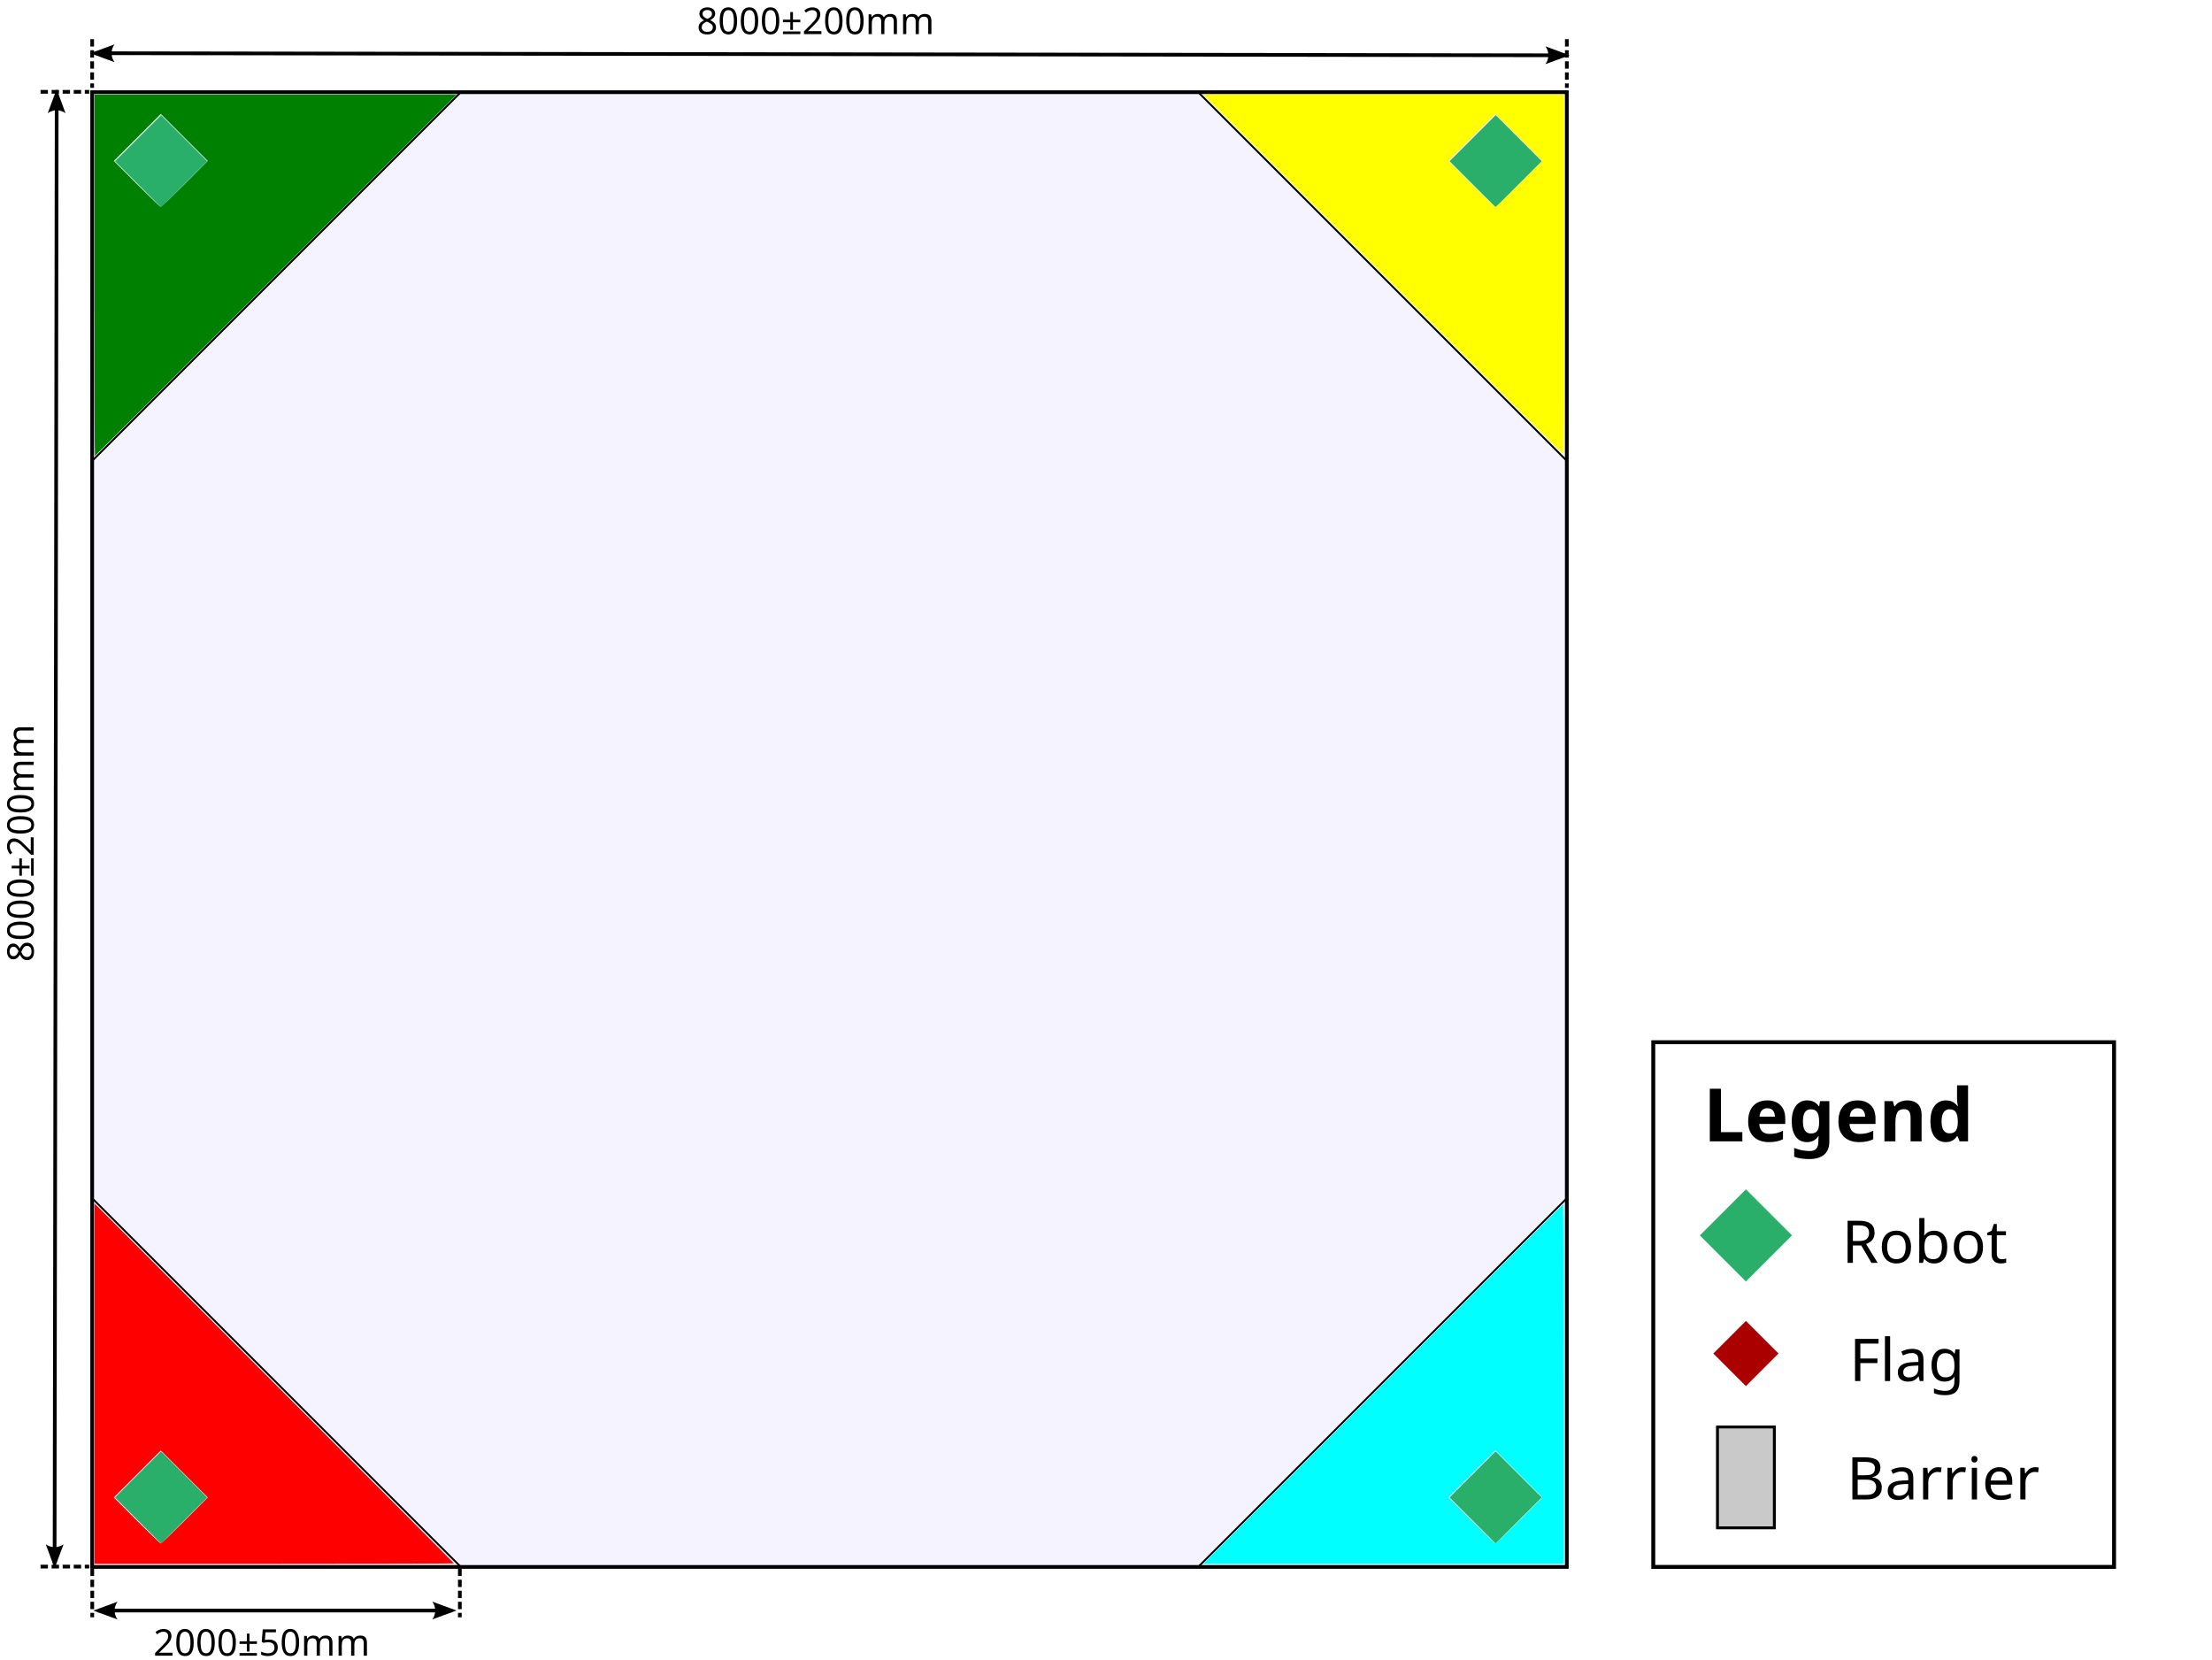
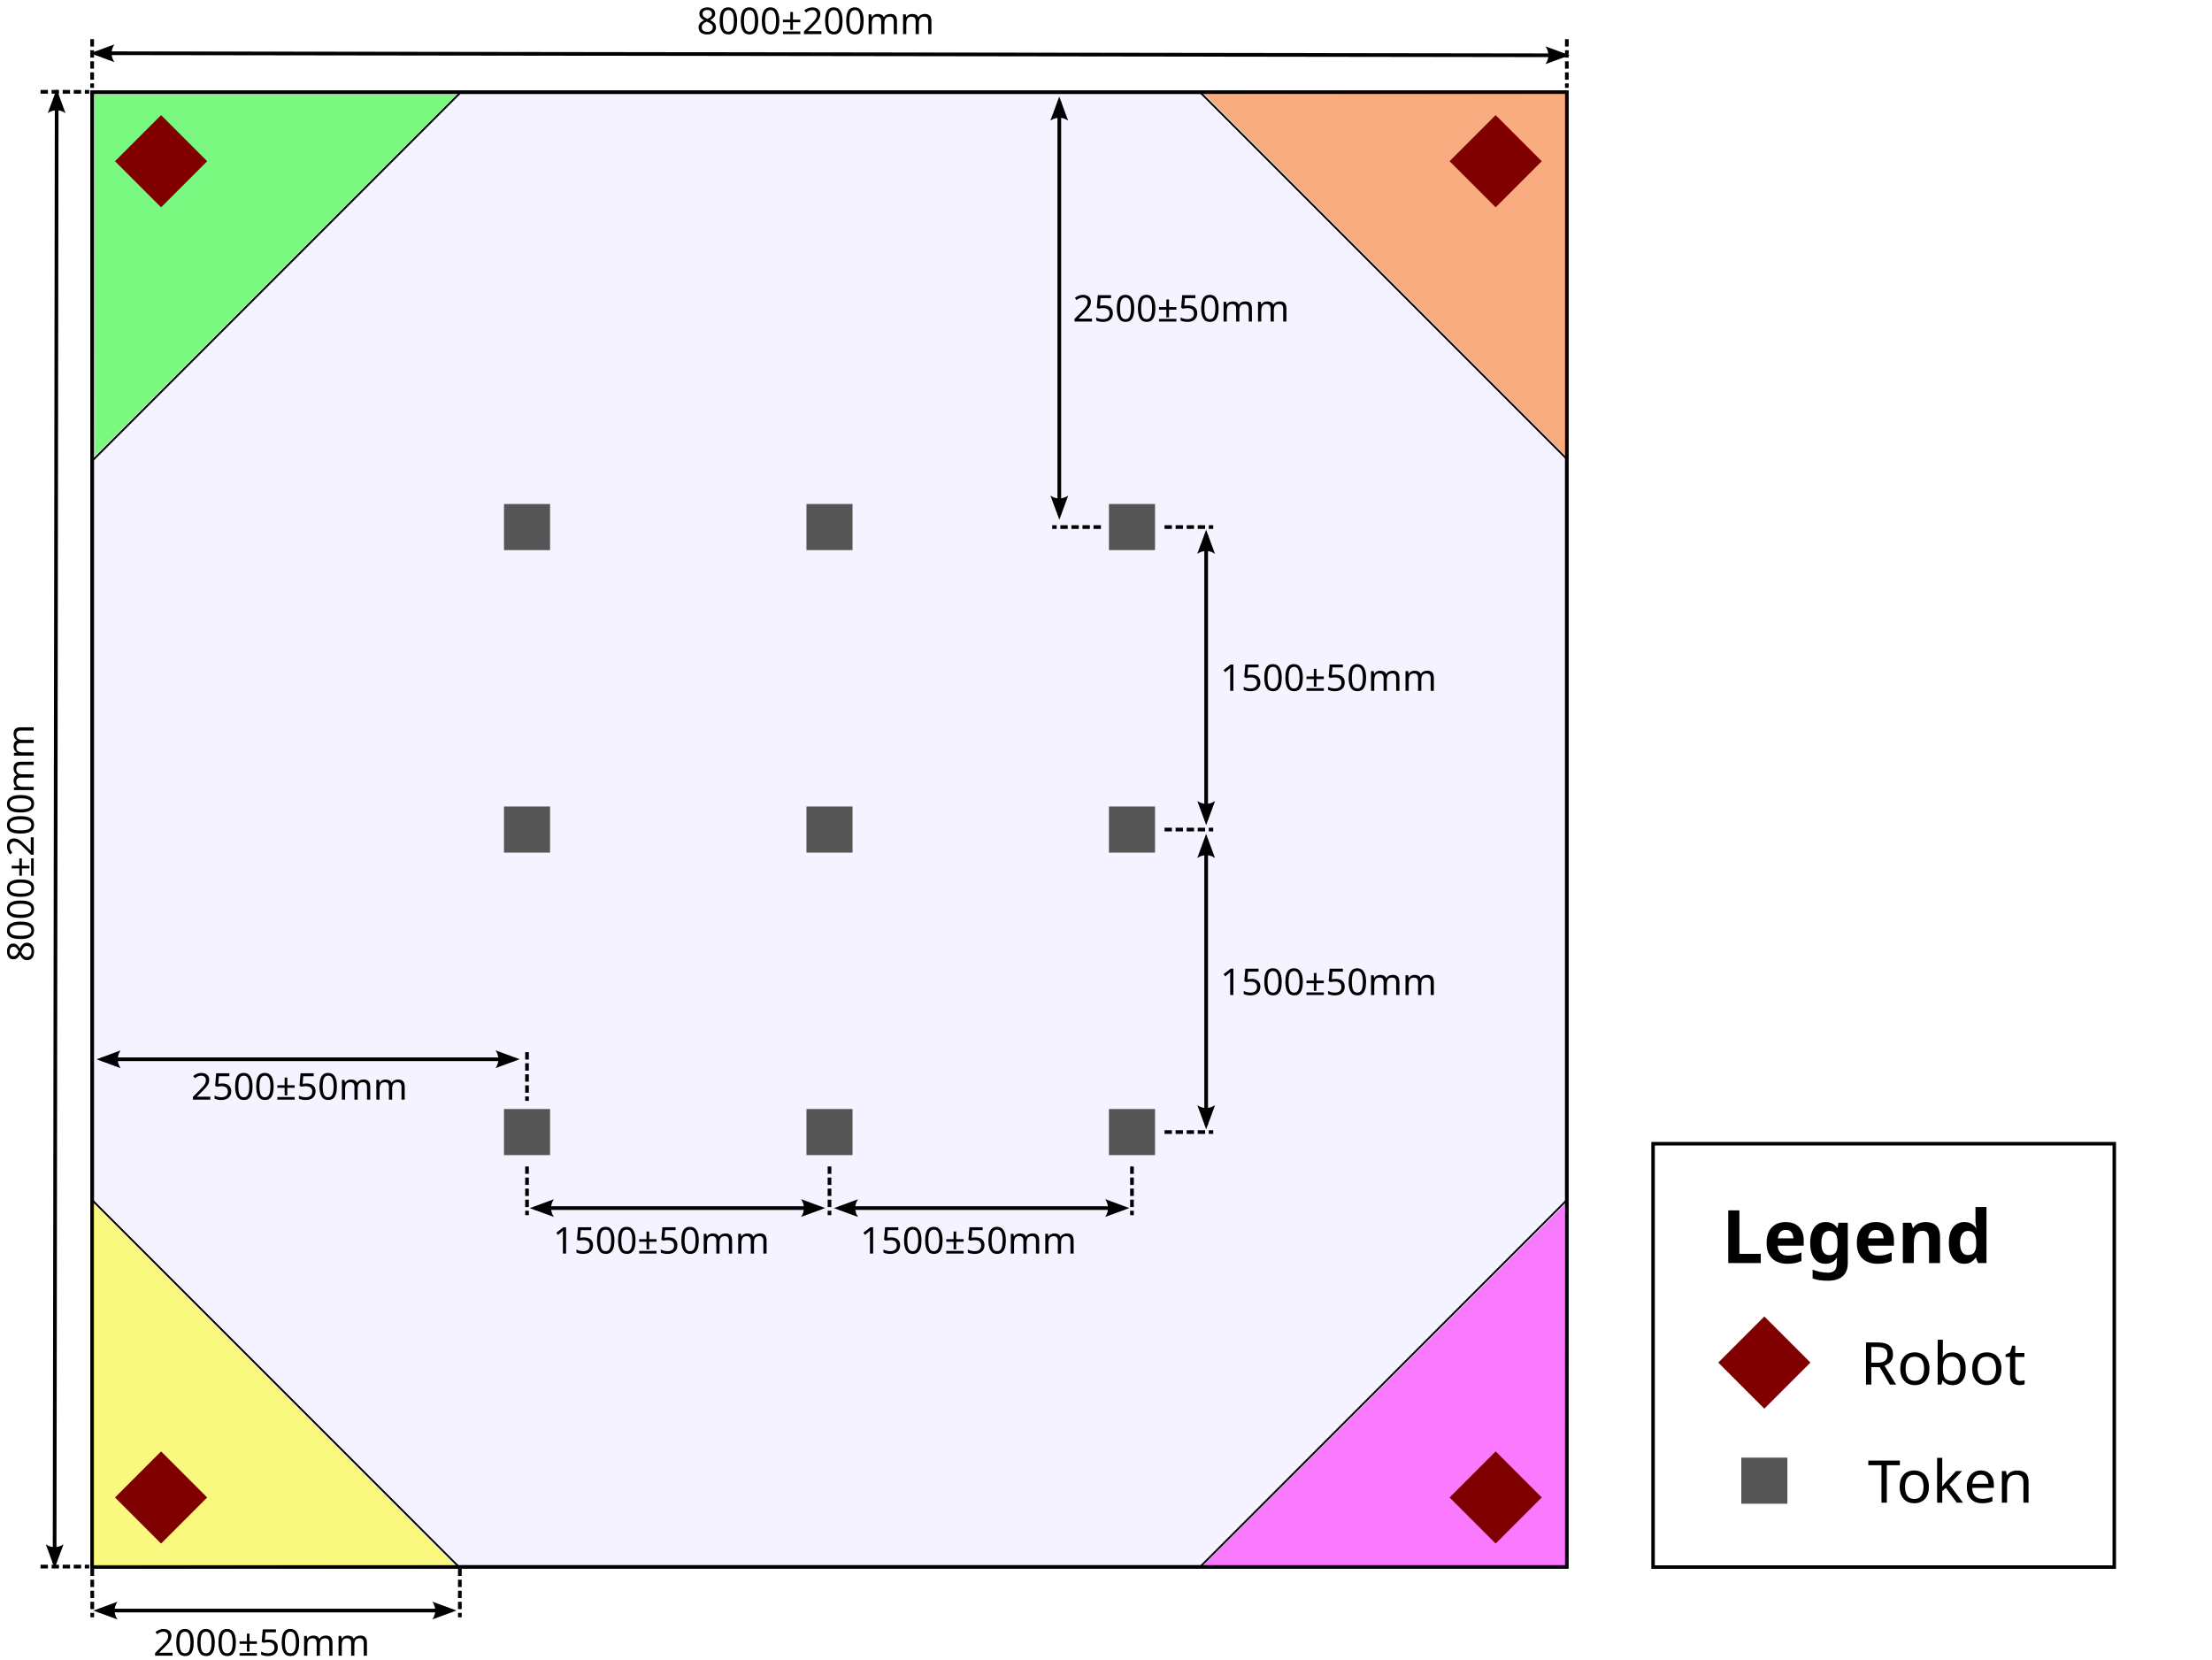
- <svg xmlns="http://www.w3.org/2000/svg" width="1200" height="900" id="svg3147" version="1.1">
+ <svg xmlns="http://www.w3.org/2000/svg" xmlns:xlink="http://www.w3.org/1999/xlink" width="1200" height="900" id="svg3147" version="1.1">
  <defs id="defs3149">
    <marker orient="auto" refY="0.0" refX="0.0" id="Arrow2Sstart" style="overflow:visible">
      <path id="path6081" style="fill-rule:evenodd;stroke-width:0.625;stroke-linejoin:round" d="M 8.719,4.034 L -2.207,0.016 L 8.719,-4.002 C 6.973,-1.63 6.983,1.616 8.719,4.034 z " transform="scale(0.3) translate(-2.3,0)" />
    </marker>
    <marker orient="auto" refY="0.0" refX="0.0" id="Arrow2Send" style="overflow:visible;">
      <path id="path6084" style="fill-rule:evenodd;stroke-width:0.625;stroke-linejoin:round;" d="M 8.719,4.034 L -2.207,0.016 L 8.719,-4.002 C 6.973,-1.63 6.983,1.616 8.719,4.034 z " transform="scale(0.3) rotate(180) translate(-2.3,0)" />
    </marker>
    <marker orient="auto" refY="0.0" refX="0.0" id="Arrow2Mstart" style="overflow:visible">
      <path id="path6075" style="fill-rule:evenodd;stroke-width:0.625;stroke-linejoin:round" d="M 8.719,4.034 L -2.207,0.016 L 8.719,-4.002 C 6.973,-1.63 6.983,1.616 8.719,4.034 z " transform="scale(0.6) translate(0,0)" />
    </marker>
    <marker orient="auto" refY="0.0" refX="0.0" id="Arrow2Mend" style="overflow:visible;">
      <path id="path6078" style="fill-rule:evenodd;stroke-width:0.625;stroke-linejoin:round;" d="M 8.719,4.034 L -2.207,0.016 L 8.719,-4.002 C 6.973,-1.63 6.983,1.616 8.719,4.034 z " transform="scale(0.6) rotate(180) translate(0,0)" />
    </marker>
+     <marker orient="auto" refY="0" refX="0" id="Arrow2Mstart-8" style="overflow:visible">
+       <path id="path6075-9" style="fill-rule:evenodd;stroke-width:0.625;stroke-linejoin:round" d="M 8.719,4.034 -2.207,0.016 8.719,-4.002 c -1.745,2.372 -1.735,5.617 -6e-7,8.035 z" transform="scale(0.6,0.6)" />
+     </marker>
+     <marker orient="auto" refY="0" refX="0" id="Arrow2Mend-3" style="overflow:visible">
+       <path id="path6078-5" style="fill-rule:evenodd;stroke-width:0.625;stroke-linejoin:round" d="M 8.719,4.034 -2.207,0.016 8.719,-4.002 c -1.745,2.372 -1.735,5.617 -6e-7,8.035 z" transform="scale(-0.6,-0.6)" />
+     </marker>
+     <marker orient="auto" refY="0" refX="0" id="Arrow2Mstart-9" style="overflow:visible">
+       <path id="path6075-8" style="fill-rule:evenodd;stroke-width:0.625;stroke-linejoin:round" d="M 8.719,4.034 -2.207,0.016 8.719,-4.002 c -1.745,2.372 -1.735,5.617 -6e-7,8.035 z" transform="scale(0.6,0.6)" />
+     </marker>
+     <marker orient="auto" refY="0" refX="0" id="Arrow2Mend-2" style="overflow:visible">
+       <path id="path6078-9" style="fill-rule:evenodd;stroke-width:0.625;stroke-linejoin:round" d="M 8.719,4.034 -2.207,0.016 8.719,-4.002 c -1.745,2.372 -1.735,5.617 -6e-7,8.035 z" transform="scale(-0.6,-0.6)" />
+     </marker>
+     <marker orient="auto" refY="0" refX="0" id="Arrow2Mstart-2" style="overflow:visible">
+       <path id="path6075-92" style="fill-rule:evenodd;stroke-width:0.625;stroke-linejoin:round" d="M 8.719,4.034 -2.207,0.016 8.719,-4.002 c -1.745,2.372 -1.735,5.617 -6e-7,8.035 z" transform="scale(0.6,0.6)" />
+     </marker>
+     <marker orient="auto" refY="0" refX="0" id="Arrow2Mend-7" style="overflow:visible">
+       <path id="path6078-4" style="fill-rule:evenodd;stroke-width:0.625;stroke-linejoin:round" d="M 8.719,4.034 -2.207,0.016 8.719,-4.002 c -1.745,2.372 -1.735,5.617 -6e-7,8.035 z" transform="scale(-0.6,-0.6)" />
+     </marker>
+     <marker orient="auto" refY="0" refX="0" id="marker4576" style="overflow:visible">
+       <path id="path4578" style="fill-rule:evenodd;stroke-width:0.625;stroke-linejoin:round" d="M 8.719,4.034 -2.207,0.016 8.719,-4.002 c -1.745,2.372 -1.735,5.617 -6e-7,8.035 z" transform="scale(0.6,0.6)" />
+     </marker>
+     <marker orient="auto" refY="0" refX="0" id="marker4580" style="overflow:visible">
+       <path id="path4582" style="fill-rule:evenodd;stroke-width:0.625;stroke-linejoin:round" d="M 8.719,4.034 -2.207,0.016 8.719,-4.002 c -1.745,2.372 -1.735,5.617 -6e-7,8.035 z" transform="scale(-0.6,-0.6)" />
+     </marker>
+     <marker orient="auto" refY="0" refX="0" id="Arrow2Mstart-95" style="overflow:visible">
+       <path id="path6075-2" style="fill-rule:evenodd;stroke-width:0.625;stroke-linejoin:round" d="M 8.719,4.034 -2.207,0.016 8.719,-4.002 c -1.745,2.372 -1.735,5.617 -6e-7,8.035 z" transform="scale(0.6,0.6)" />
+     </marker>
+     <marker orient="auto" refY="0" refX="0" id="Arrow2Mend-0" style="overflow:visible">
+       <path id="path6078-0" style="fill-rule:evenodd;stroke-width:0.625;stroke-linejoin:round" d="M 8.719,4.034 -2.207,0.016 8.719,-4.002 c -1.745,2.372 -1.735,5.617 -6e-7,8.035 z" transform="scale(-0.6,-0.6)" />
+     </marker>
  </defs>
+   <g id="layer2" style="display:inline">
+     <rect transform="translate(0,-152.3622)" style="fill:#f4f3ff;fill-opacity:1;stroke:#000000;stroke-width:2.015;stroke-miterlimit:4;stroke-opacity:1;stroke-dasharray:none;stroke-dashoffset:0" id="rect3157" width="799.985" height="799.985" x="50.007" y="202.369" />
+     <g transform="translate(0,-152.3622)" id="g10440">
+       <path id="path10423" d="M 848.865,182.362 51.649,181.225" style="fill:none;stroke:#000000;stroke-width:2;stroke-linecap:butt;stroke-linejoin:miter;stroke-miterlimit:4;stroke-opacity:1;stroke-dasharray:none;marker-start:url(#Arrow2Mstart);marker-mid:none;marker-end:url(#Arrow2Mend)" />
+       <path id="path10425" d="m 50,173.607 0,26.411" style="fill:none;stroke:#000000;stroke-width:2;stroke-linecap:butt;stroke-linejoin:miter;stroke-miterlimit:4;stroke-opacity:1;stroke-dasharray:4, 2;stroke-dashoffset:0;marker-start:none" />
+       <path style="fill:none;stroke:#000000;stroke-width:2;stroke-linecap:butt;stroke-linejoin:miter;stroke-miterlimit:4;stroke-opacity:1;stroke-dasharray:4, 2;stroke-dashoffset:0;marker-start:none" d="m 850,173.607 0,26.411" id="path10427" />
+     </g>
+     <g id="g10435" transform="matrix(0,-1,1,0,-151.6066,899.8067)">
+       <path style="fill:none;stroke:#000000;stroke-width:2;stroke-linecap:butt;stroke-linejoin:miter;stroke-miterlimit:4;stroke-opacity:1;stroke-dasharray:none;marker-start:url(#Arrow2Mstart);marker-mid:none;marker-end:url(#Arrow2Mend)" d="M 848.865,182.362 51.649,181.225" id="path10429" />
+       <path style="fill:none;stroke:#000000;stroke-width:2;stroke-linecap:butt;stroke-linejoin:miter;stroke-miterlimit:4;stroke-opacity:1;stroke-dasharray:4, 2;stroke-dashoffset:0;marker-start:none" d="m 50,173.607 0,26.411" id="path10431" />
+       <path id="path10433" d="m 850,173.607 0,26.411" style="fill:none;stroke:#000000;stroke-width:2;stroke-linecap:butt;stroke-linejoin:miter;stroke-miterlimit:4;stroke-opacity:1;stroke-dasharray:4, 2;stroke-dashoffset:0;marker-start:none" />
+     </g>
+     <text transform="translate(0,-152.3622)" xml:space="preserve" style="font-size:40px;font-style:normal;font-weight:normal;line-height:125%;letter-spacing:0px;word-spacing:0px;fill:#000000;fill-opacity:1;stroke:none;font-family:Sans" x="377.991" y="170.843" id="text10445">
+       <tspan id="tspan10447" x="377.991" y="170.843" style="font-size:20px">8000±200mm</tspan>
+     </text>
+     <text id="text10449" y="18.285" x="-674.178" style="font-size:40px;font-style:normal;font-weight:normal;line-height:125%;letter-spacing:0px;word-spacing:0px;fill:#000000;fill-opacity:1;stroke:none;font-family:Sans" xml:space="preserve" transform="matrix(0,-1,1,0,0,-152.3622)">
+       <tspan style="font-size:20px" y="18.285" x="-674.178" id="tspan10451">8000±200mm</tspan>
+     </text>
+   </g>
  <g id="layer1" transform="translate(0,-152.3622)">
-     <rect style="fill:#f4f3ff;stroke:#000000;stroke-width:2.015;stroke-miterlimit:4;stroke-opacity:1;stroke-dasharray:none;stroke-dashoffset:0;fill-opacity:1" id="rect3157" width="799.985" height="799.985" x="50.007" y="202.369" />
+     <g id="g3451">
+       <path id="path3405" d="m 50,402.362 200,-200" style="fill:none;fill-rule:evenodd;stroke:#000000;stroke-width:1px;stroke-linecap:butt;stroke-linejoin:miter;stroke-opacity:1" />
+       <path transform="translate(0,152.3622)" id="path3415" d="m 51.235,51.309 196.496,0 -196.244,196 z" style="fill:#00ff00;fill-opacity:0.498" />
+     </g>
    <g id="g4055" style="fill:#fff5e0;fill-opacity:1;opacity:1" />
-     <g id="g4093" style="fill:#29af69;fill-opacity:1">
-       <rect transform="matrix(0.7071068,0.7071068,-0.7071068,0.7071068,0,0)" style="fill:#29af69;fill-opacity:1;stroke:none" id="rect4004" width="35.355" height="35.355" x="726.248" y="602.66" />
-       <rect y="90.715" x="1238.192" height="35.355" width="35.355" id="rect4061" style="fill:#29af69;fill-opacity:1;stroke:none" transform="matrix(0.7071068,0.7071068,-0.7071068,0.7071068,0,0)" />
-       <rect y="-249.05" x="-125.46" height="35.355" width="35.355" id="rect4077" style="fill:#29af69;fill-opacity:1;stroke:none" transform="matrix(0.7071068,-0.7071068,-0.7071068,-0.7071068,0,0)" />
-       <rect transform="matrix(0.7071068,-0.7071068,-0.7071068,-0.7071068,0,0)" style="fill:#29af69;fill-opacity:1;stroke:none" id="rect4079" width="35.355" height="35.355" x="386.485" y="-761.001" />
-     </g>
    <g id="g4099" />
    <g id="g6013" transform="translate(0,477.0655)">
-       <text id="text5911" y="294.443" x="923.972" style="font-size:40px;font-style:normal;font-weight:normal;line-height:125%;letter-spacing:0px;word-spacing:0px;fill:#000000;fill-opacity:1;stroke:none;font-family:Sans" xml:space="preserve">
-         <tspan y="294.443" x="923.972" id="tspan5913" style="font-weight:bold">Legend</tspan>
+       <text id="text5911" y="360.443" x="933.972" style="font-size:40px;font-style:normal;font-weight:normal;line-height:125%;letter-spacing:0px;word-spacing:0px;fill:#000000;fill-opacity:1;stroke:none;font-family:Sans" xml:space="preserve">
+         <tspan y="360.443" x="933.972" id="tspan5913" style="font-weight:bold">Legend</tspan>
      </text>
-       <g transform="translate(1.796845,8)" id="g5999">
+       <g transform="translate(11.79684,74)" id="g5999">
        <g id="g5987" transform="translate(0,-4.7379712e-5)">
-           <rect transform="matrix(0.7071068,-0.7071068,-0.7071068,-0.7071068,0,0)" style="fill:#29af69;fill-opacity:1;stroke:none" id="rect4077-8" width="35.355" height="35.355" x="412.173" y="-924.754" />
+           <rect transform="matrix(0.7071068,-0.7071068,-0.7071068,-0.7071068,0,0)" style="fill:#800000;fill-opacity:1;stroke:none" id="rect4077-8" width="35.355" height="35.355" x="410.064" y="-926.863" />
          <text xml:space="preserve" style="font-size:40px;font-style:normal;font-weight:normal;line-height:125%;letter-spacing:0px;word-spacing:0px;fill:#000000;fill-opacity:1;stroke:none;font-family:Sans" x="997.402" y="352.362" id="text5915">
            <tspan id="tspan5917" x="997.402" y="352.362" style="font-size:32px">Robot</tspan>
          </text>
        </g>
        <g id="g5992" transform="translate(0,-13.42414)">
-           <rect transform="matrix(0.7071068,-0.7071068,-0.7071068,-0.7071068,0,0)" y="-974.378" x="362.55" height="25" width="25" id="rect4075-6" style="fill:#aa0000;fill-opacity:1;stroke:none" />
+           <rect transform="matrix(0,-1,-1,0,0,0)" y="-957.85" x="-430.433" height="25" width="25" id="rect4075-6" style="fill:#555555;fill-opacity:1;stroke:none" />
          <text id="text5919" y="429.862" x="1001.445" style="font-size:40px;font-style:normal;font-weight:normal;line-height:125%;letter-spacing:0px;word-spacing:0px;fill:#000000;fill-opacity:1;stroke:none;font-family:Sans" xml:space="preserve">
-             <tspan y="429.862" x="1001.445" id="tspan5921" style="font-size:32px">Flag</tspan>
-           </text>
-         </g>
-         <g id="g5967" transform="translate(0,-47.99999)">
-           <path id="path4039-9" d="m 960.785,544.085 0,-54.703 -30.869,0 0,54.703 z" style="fill:#c9c9c9;fill-opacity:1;stroke:#000000;stroke-width:1.561;stroke-linecap:butt;stroke-linejoin:miter;stroke-miterlimit:4;stroke-opacity:1;stroke-dasharray:none" />
-           <text xml:space="preserve" style="font-size:40px;font-style:normal;font-weight:normal;line-height:125%;letter-spacing:0px;word-spacing:0px;fill:#000000;fill-opacity:1;stroke:none;font-family:Sans" x="1000" y="528.664" id="text5923">
-             <tspan x="1000" y="528.664" id="tspan5936" style="font-size:32px">Barrier</tspan>
+             <tspan y="429.862" x="1001.445" id="tspan5921" style="font-size:32px">Token</tspan>
          </text>
        </g>
      </g>
-       <rect y="240.66" x="896.896" height="284.617" width="249.972" id="rect5997" style="fill:none;stroke:#000000;stroke-width:2.131;stroke-miterlimit:4;stroke-opacity:1;stroke-dasharray:none" />
+       <rect y="295.707" x="896.788" height="229.678" width="250.188" id="rect5997" style="fill:none;stroke:#000000;stroke-width:1.915;stroke-miterlimit:4;stroke-opacity:1;stroke-dasharray:none" />
    </g>
-     <g id="g10440">
-       <path id="path10423" d="M 848.865,182.362 51.649,181.225" style="fill:none;stroke:#000000;stroke-width:2;stroke-linecap:butt;stroke-linejoin:miter;stroke-miterlimit:4;stroke-opacity:1;stroke-dasharray:none;marker-start:url(#Arrow2Mstart);marker-mid:none;marker-end:url(#Arrow2Mend)" />
-       <path id="path10425" d="m 50,173.607 0,26.411" style="fill:none;stroke:#000000;stroke-width:2;stroke-linecap:butt;stroke-linejoin:miter;stroke-miterlimit:4;stroke-opacity:1;stroke-dasharray:4, 2;stroke-dashoffset:0;marker-start:none" />
-       <path style="fill:none;stroke:#000000;stroke-width:2;stroke-linecap:butt;stroke-linejoin:miter;stroke-miterlimit:4;stroke-opacity:1;stroke-dasharray:4, 2;stroke-dashoffset:0;marker-start:none" d="m 850,173.607 0,26.411" id="path10427" />
-     </g>
-     <g id="g10435" transform="matrix(0,-1,1,0,-151.6066,1052.169)">
-       <path style="fill:none;stroke:#000000;stroke-width:2;stroke-linecap:butt;stroke-linejoin:miter;stroke-miterlimit:4;stroke-opacity:1;stroke-dasharray:none;marker-start:url(#Arrow2Mstart);marker-mid:none;marker-end:url(#Arrow2Mend)" d="M 848.865,182.362 51.649,181.225" id="path10429" />
-       <path style="fill:none;stroke:#000000;stroke-width:2;stroke-linecap:butt;stroke-linejoin:miter;stroke-miterlimit:4;stroke-opacity:1;stroke-dasharray:4, 2;stroke-dashoffset:0;marker-start:none" d="m 50,173.607 0,26.411" id="path10431" />
-       <path id="path10433" d="m 850,173.607 0,26.411" style="fill:none;stroke:#000000;stroke-width:2;stroke-linecap:butt;stroke-linejoin:miter;stroke-miterlimit:4;stroke-opacity:1;stroke-dasharray:4, 2;stroke-dashoffset:0;marker-start:none" />
-     </g>
-     <text xml:space="preserve" style="font-size:40px;font-style:normal;font-weight:normal;line-height:125%;letter-spacing:0px;word-spacing:0px;fill:#000000;fill-opacity:1;stroke:none;font-family:Sans" x="377.991" y="170.843" id="text10445">
-       <tspan id="tspan10447" x="377.991" y="170.843" style="font-size:20px">8000±200mm</tspan>
-     </text>
-     <text id="text10449" y="18.285" x="-674.178" style="font-size:40px;font-style:normal;font-weight:normal;line-height:125%;letter-spacing:0px;word-spacing:0px;fill:#000000;fill-opacity:1;stroke:none;font-family:Sans" xml:space="preserve" transform="matrix(0,-1,1,0,0,0)">
-       <tspan style="font-size:20px" y="18.285" x="-674.178" id="tspan10451">8000±200mm</tspan>
-     </text>
    <path style="fill:none;stroke:#000000;stroke-width:2;stroke-linecap:butt;stroke-linejoin:miter;stroke-miterlimit:4;stroke-opacity:1;stroke-dasharray:4, 2;stroke-dashoffset:0;marker-start:none" d="m 50.048,1003.263 0,26.411" id="path11471" />
    <path id="path11473" d="m 249.463,1003.263 0,26.411" style="fill:none;stroke:#000000;stroke-width:2;stroke-linecap:butt;stroke-linejoin:miter;stroke-miterlimit:4;stroke-opacity:1;stroke-dasharray:4, 2;stroke-dashoffset:0;marker-start:none" />
    <path id="path11475" d="m 245,1026.019 -191.707,0" style="fill:none;stroke:#000000;stroke-width:2;stroke-linecap:butt;stroke-linejoin:miter;stroke-miterlimit:4;stroke-opacity:1;stroke-dasharray:none;marker-start:url(#Arrow2Mstart);marker-mid:none;marker-end:url(#Arrow2Mend)" />
    <text id="text11477" y="1050.5" x="83.194" style="font-size:40px;font-style:normal;font-weight:normal;line-height:125%;letter-spacing:0px;word-spacing:0px;fill:#000000;fill-opacity:1;stroke:none;font-family:Sans" xml:space="preserve">
      <tspan style="font-size:20px" y="1050.5" x="83.194" id="tspan11479">2000±50mm</tspan>
    </text>
-     <path style="fill:none;fill-rule:evenodd;stroke:#000000;stroke-width:1px;stroke-linecap:butt;stroke-linejoin:miter;stroke-opacity:1" d="m 50,402.362 200,-200" id="path3405" />
-     <path style="fill:#ff0000;fill-rule:evenodd;stroke:#000000;stroke-width:1px;stroke-linecap:butt;stroke-linejoin:miter;stroke-opacity:1" d="m 650,202.362 200,200" id="path3407" />
-     <path style="fill:none;fill-rule:evenodd;stroke:#000000;stroke-width:1px;stroke-linecap:butt;stroke-linejoin:miter;stroke-opacity:1" d="M 850,802.362 650,1002.362" id="path3409" />
-     <path style="fill:none;fill-rule:evenodd;stroke:#000000;stroke-width:1px;stroke-linecap:butt;stroke-linejoin:miter;stroke-opacity:1" d="M 250,1002.362 50,802.362" id="path3411" />
-     <path style="fill:#008000;fill-opacity:1" d="m 51.235,149.309 0,-98 98.248,0 98.248,0 -97.996,98 c -53.898,53.9 -98.11,98 -98.248,98 -0.139,0 -0.252,-44.1 -0.252,-98 z M 100.24,99.804 112.715,87.299 99.975,74.559 87.235,61.819 74.495,74.559 61.754,87.299 74.23,99.804 c 6.861,6.878 12.714,12.505 13.005,12.505 0.292,0 6.144,-5.627 13.005,-12.505 z" id="path3415" transform="translate(0,152.3622)" />
-     <path style="fill:#ffff00;fill-opacity:1" d="m 750.235,148.809 -97.496,-97.5 97.748,0 97.748,0 0,97.5 c 0,53.625 -0.113,97.5 -0.252,97.5 -0.139,0 -44.125,-43.875 -97.748,-97.5 z m 74.005,-49.005 12.475,-12.505 -12.74,-12.74 -12.74,-12.74 -12.74,12.74 -12.74,12.74 12.475,12.505 c 6.861,6.878 12.714,12.505 13.005,12.505 0.292,0 6.144,-5.627 13.005,-12.505 z" id="path3417" transform="translate(0,152.3622)" />
-     <path style="fill:#ff0000;fill-opacity:1" d="m 51.235,750.561 0,-97.748 97.5,97.496 c 53.625,53.623 97.5,97.61 97.5,97.748 0,0.139 -43.875,0.252 -97.5,0.252 l -97.5,0 0,-97.748 z M 100.24,824.804 112.715,812.299 99.975,799.559 87.235,786.819 74.495,799.559 61.754,812.299 74.23,824.804 c 6.861,6.878 12.714,12.505 13.005,12.505 0.292,0 6.144,-5.627 13.005,-12.505 z" id="path3419" transform="translate(0,152.3622)" />
-     <path style="fill:#00ffff;fill-opacity:1" d="m 750.235,750.809 c 53.623,-53.625 97.61,-97.5 97.748,-97.5 0.139,0 0.252,43.875 0.252,97.5 l 0,97.5 -97.748,0 -97.748,0 97.496,-97.5 z m 74.005,73.995 12.475,-12.505 -12.74,-12.74 -12.74,-12.74 -12.74,12.74 -12.74,12.74 12.475,12.505 c 6.861,6.878 12.714,12.505 13.005,12.505 0.292,0 6.144,-5.627 13.005,-12.505 z" id="path3421" transform="translate(0,152.3622)" />
+     <g id="use3455" transform="matrix(0,1,-1,0,1052.862,151.8622)">
+       <path style="fill:none;stroke:#000000;stroke-width:1px;stroke-linecap:butt;stroke-linejoin:miter;stroke-opacity:1" d="m 50,402.362 200,-200" id="path4255" />
+       <path style="fill:#ff6600;fill-opacity:0.498" d="m 51.235,51.309 196.496,0 -196.244,196 z" id="path4257" transform="translate(0,152.3622)" />
+     </g>
+     <g id="use3457" transform="matrix(-1,0,0,-1,900.5,1205.224)">
+       <path style="fill:none;stroke:#000000;stroke-width:1px;stroke-linecap:butt;stroke-linejoin:miter;stroke-opacity:1" d="m 50,402.362 200,-200" id="path4267" />
+       <path style="fill:#ff00ff;fill-opacity:0.498" d="m 51.235,51.309 196.496,0 -196.244,196 z" id="path4269" transform="translate(0,152.3622)" />
+     </g>
+     <g transform="matrix(0,-1,1,0,-152.8622,1052.862)" id="use3459">
+       <path id="path4261" d="m 50,402.362 200,-200" style="fill:none;stroke:#000000;stroke-width:1px;stroke-linecap:butt;stroke-linejoin:miter;stroke-opacity:1" />
+       <path transform="translate(0,152.3622)" id="path4263" d="m 51.235,51.309 196.496,0 -196.244,196 z" style="fill:#ffff00;fill-opacity:0.498" />
+     </g>
+     <g id="g4093" style="fill:#29af69;fill-opacity:1">
+       <use x="0" y="0" xlink:href="#rect4077-8" id="use4271" transform="translate(-857.9606,-100.61)" width="1200" height="900" />
+       <use style="fill:#29af69;fill-opacity:1" x="0" y="0" xlink:href="#rect4077-8" id="use4271-6" transform="translate(-133.9612,-100.61)" width="1200" height="900" />
+       <use style="fill:#29af69;fill-opacity:1" x="0" y="0" xlink:href="#rect4077-8" id="use4271-8" transform="translate(-857.9606,624.2474)" width="1200" height="900" />
+       <use style="fill:#29af69;fill-opacity:1" x="0" y="0" xlink:href="#rect4077-8" id="use4271-6-0" transform="translate(-133.9612,624.2474)" width="1200" height="900" />
+     </g>
+     <use height="1" width="1" id="use4448" xlink:href="#rect4075-6" y="0" x="0" transform="matrix(0,1,-1,0,867.9324,-507.0826)" />
+     <use height="1" width="1" id="use4450" xlink:href="#rect4075-6" y="0" x="0" transform="matrix(0,1,-1,0,867.9324,-178.8936)" />
+     <use transform="translate(-659.4448,184.4297)" x="0" y="0" xlink:href="#rect4075-6" id="use4330-71" width="1" height="1" />
+     <use transform="translate(-331.2558,184.4297)" x="0" y="0" xlink:href="#rect4075-6" id="use4330-74" width="1" height="1" />
+     <use height="1" width="1" id="use4330-74-1" xlink:href="#rect4075-6" y="0" x="0" transform="translate(-495.3503,184.4297)" />
+     <use x="0" y="0" xlink:href="#use4448" id="use4456" transform="translate(164.0945,0)" width="1200" height="900" />
+     <use x="0" y="0" xlink:href="#use4450" id="use4458" transform="translate(164.0945,0)" width="1200" height="900" />
+     <use x="0" y="0" xlink:href="#use4448" id="use4460" transform="translate(-164.0944,0)" width="1200" height="900" />
+     <use x="0" y="0" xlink:href="#use4450" id="use4462" transform="translate(-164.0944,0)" width="1200" height="900" />
+     <path style="fill:none;stroke:#000000;stroke-width:2;stroke-linecap:butt;stroke-linejoin:miter;stroke-miterlimit:4;stroke-opacity:1;stroke-dasharray:4, 2;stroke-dashoffset:0;marker-start:none" d="m 285.906,785.126 0,26.411" id="path11471-3" />
+     <path id="path11473-4" d="m 450,785.126 0,26.411" style="fill:none;stroke:#000000;stroke-width:2;stroke-linecap:butt;stroke-linejoin:miter;stroke-miterlimit:4;stroke-opacity:1;stroke-dasharray:4, 2;stroke-dashoffset:0;marker-start:none" />
+     <path id="path11475-5" d="m 445,807.696 -154.946,0" style="fill:none;stroke:#000000;stroke-width:2;stroke-linecap:butt;stroke-linejoin:miter;stroke-miterlimit:4;stroke-opacity:1;stroke-dasharray:none;marker-start:url(#Arrow2Mstart);marker-mid:none;marker-end:url(#Arrow2Mend)" />
+     <text id="text11477-6" y="832.362" x="300" style="font-size:40px;font-style:normal;font-weight:normal;line-height:125%;letter-spacing:0px;word-spacing:0px;fill:#000000;fill-opacity:1;stroke:none;font-family:Sans" xml:space="preserve">
+       <tspan style="font-size:20px" y="832.362" x="300" id="tspan11479-8">1500±50mm</tspan>
+     </text>
+     <path id="path11473-4-8" d="m 614.094,785.126 0,26.411" style="fill:none;stroke:#000000;stroke-width:2;stroke-linecap:butt;stroke-linejoin:miter;stroke-miterlimit:4;stroke-opacity:1;stroke-dasharray:4, 2;stroke-dashoffset:0;marker-start:none" />
+     <path id="path11475-5-9" d="m 610,807.696 -154.946,0" style="fill:none;stroke:#000000;stroke-width:2;stroke-linecap:butt;stroke-linejoin:miter;stroke-miterlimit:4;stroke-opacity:1;stroke-dasharray:none;marker-start:url(#Arrow2Mstart);marker-mid:none;marker-end:url(#Arrow2Mend)" />
+     <path style="fill:none;stroke:#000000;stroke-width:2;stroke-linecap:butt;stroke-linejoin:miter;stroke-miterlimit:4;stroke-opacity:1;stroke-dasharray:4, 2;stroke-dashoffset:0;marker-start:none" d="m 631.763,766.457 26.411,0" id="path11471-3-6" />
+     <path id="path11473-4-5" d="m 631.763,602.362 26.411,0" style="fill:none;stroke:#000000;stroke-width:2;stroke-linecap:butt;stroke-linejoin:miter;stroke-miterlimit:4;stroke-opacity:1;stroke-dasharray:4, 2;stroke-dashoffset:0;marker-start:none" />
+     <path id="path11475-5-0" d="m 654.334,607.362 0,154.946" style="fill:none;stroke:#000000;stroke-width:2;stroke-linecap:butt;stroke-linejoin:miter;stroke-miterlimit:4;stroke-opacity:1;stroke-dasharray:none;marker-start:url(#Arrow2Mstart);marker-mid:none;marker-end:url(#Arrow2Mend)" />
+     <path id="path11473-4-8-1" d="m 631.763,438.268 26.411,0" style="fill:none;stroke:#000000;stroke-width:2;stroke-linecap:butt;stroke-linejoin:miter;stroke-miterlimit:4;stroke-opacity:1;stroke-dasharray:4, 2;stroke-dashoffset:0;marker-start:none" />
+     <path id="path11475-5-9-8" d="m 654.334,442.362 0,154.946" style="fill:none;stroke:#000000;stroke-width:2;stroke-linecap:butt;stroke-linejoin:miter;stroke-miterlimit:4;stroke-opacity:1;stroke-dasharray:none;marker-start:url(#Arrow2Mstart);marker-mid:none;marker-end:url(#Arrow2Mend)" />
+     <path id="path11473-4-6" d="m 285.906,723.126 0,26.411" style="fill:none;stroke:#000000;stroke-width:2;stroke-linecap:butt;stroke-linejoin:miter;stroke-miterlimit:4;stroke-opacity:1;stroke-dasharray:4, 2;stroke-dashoffset:0;marker-start:none" />
+     <path id="path11475-5-5" d="M 279.274,726.966 55,726.966" style="fill:none;stroke:#000000;stroke-width:2;stroke-linecap:butt;stroke-linejoin:miter;stroke-miterlimit:4;stroke-opacity:1;stroke-dasharray:none;marker-start:url(#Arrow2Mstart);marker-mid:none;marker-end:url(#Arrow2Mend)" />
+     <text id="text11477-6-9" y="748.865" x="103.685" style="font-size:40px;font-style:normal;font-weight:normal;line-height:125%;letter-spacing:0px;word-spacing:0px;fill:#000000;fill-opacity:1;stroke:none;font-family:Sans" xml:space="preserve">
+       <tspan style="font-size:20px" y="748.865" x="103.685" id="tspan11479-8-7">2500±50mm</tspan>
+     </text>
+     <use x="0" y="0" xlink:href="#text11477-6" id="use4710" transform="translate(166.575,0)" width="1200" height="900" />
+     <use x="0" y="0" xlink:href="#text11477-6" id="use4710-6" transform="translate(362,-140.2469)" width="1200" height="900" />
+     <use x="0" y="0" xlink:href="#text11477-6" id="use4710-4" transform="translate(362,-305.2469)" width="1200" height="900" />
+     <use x="0" y="0" xlink:href="#path11473-4-6" id="use4737" transform="matrix(0,1,-1,0,1320.362,152.3622)" width="1200" height="900" />
+     <use x="0" y="0" xlink:href="#path11475-5-5" id="use4739" transform="matrix(0,1,-1,0,1301.632,152.3622)" width="1200" height="900" />
+     <use x="0" y="0" xlink:href="#text11477-6-9" id="use4741" transform="translate(478.3152,-422.0853)" width="1200" height="900" />
  </g>
</svg>
